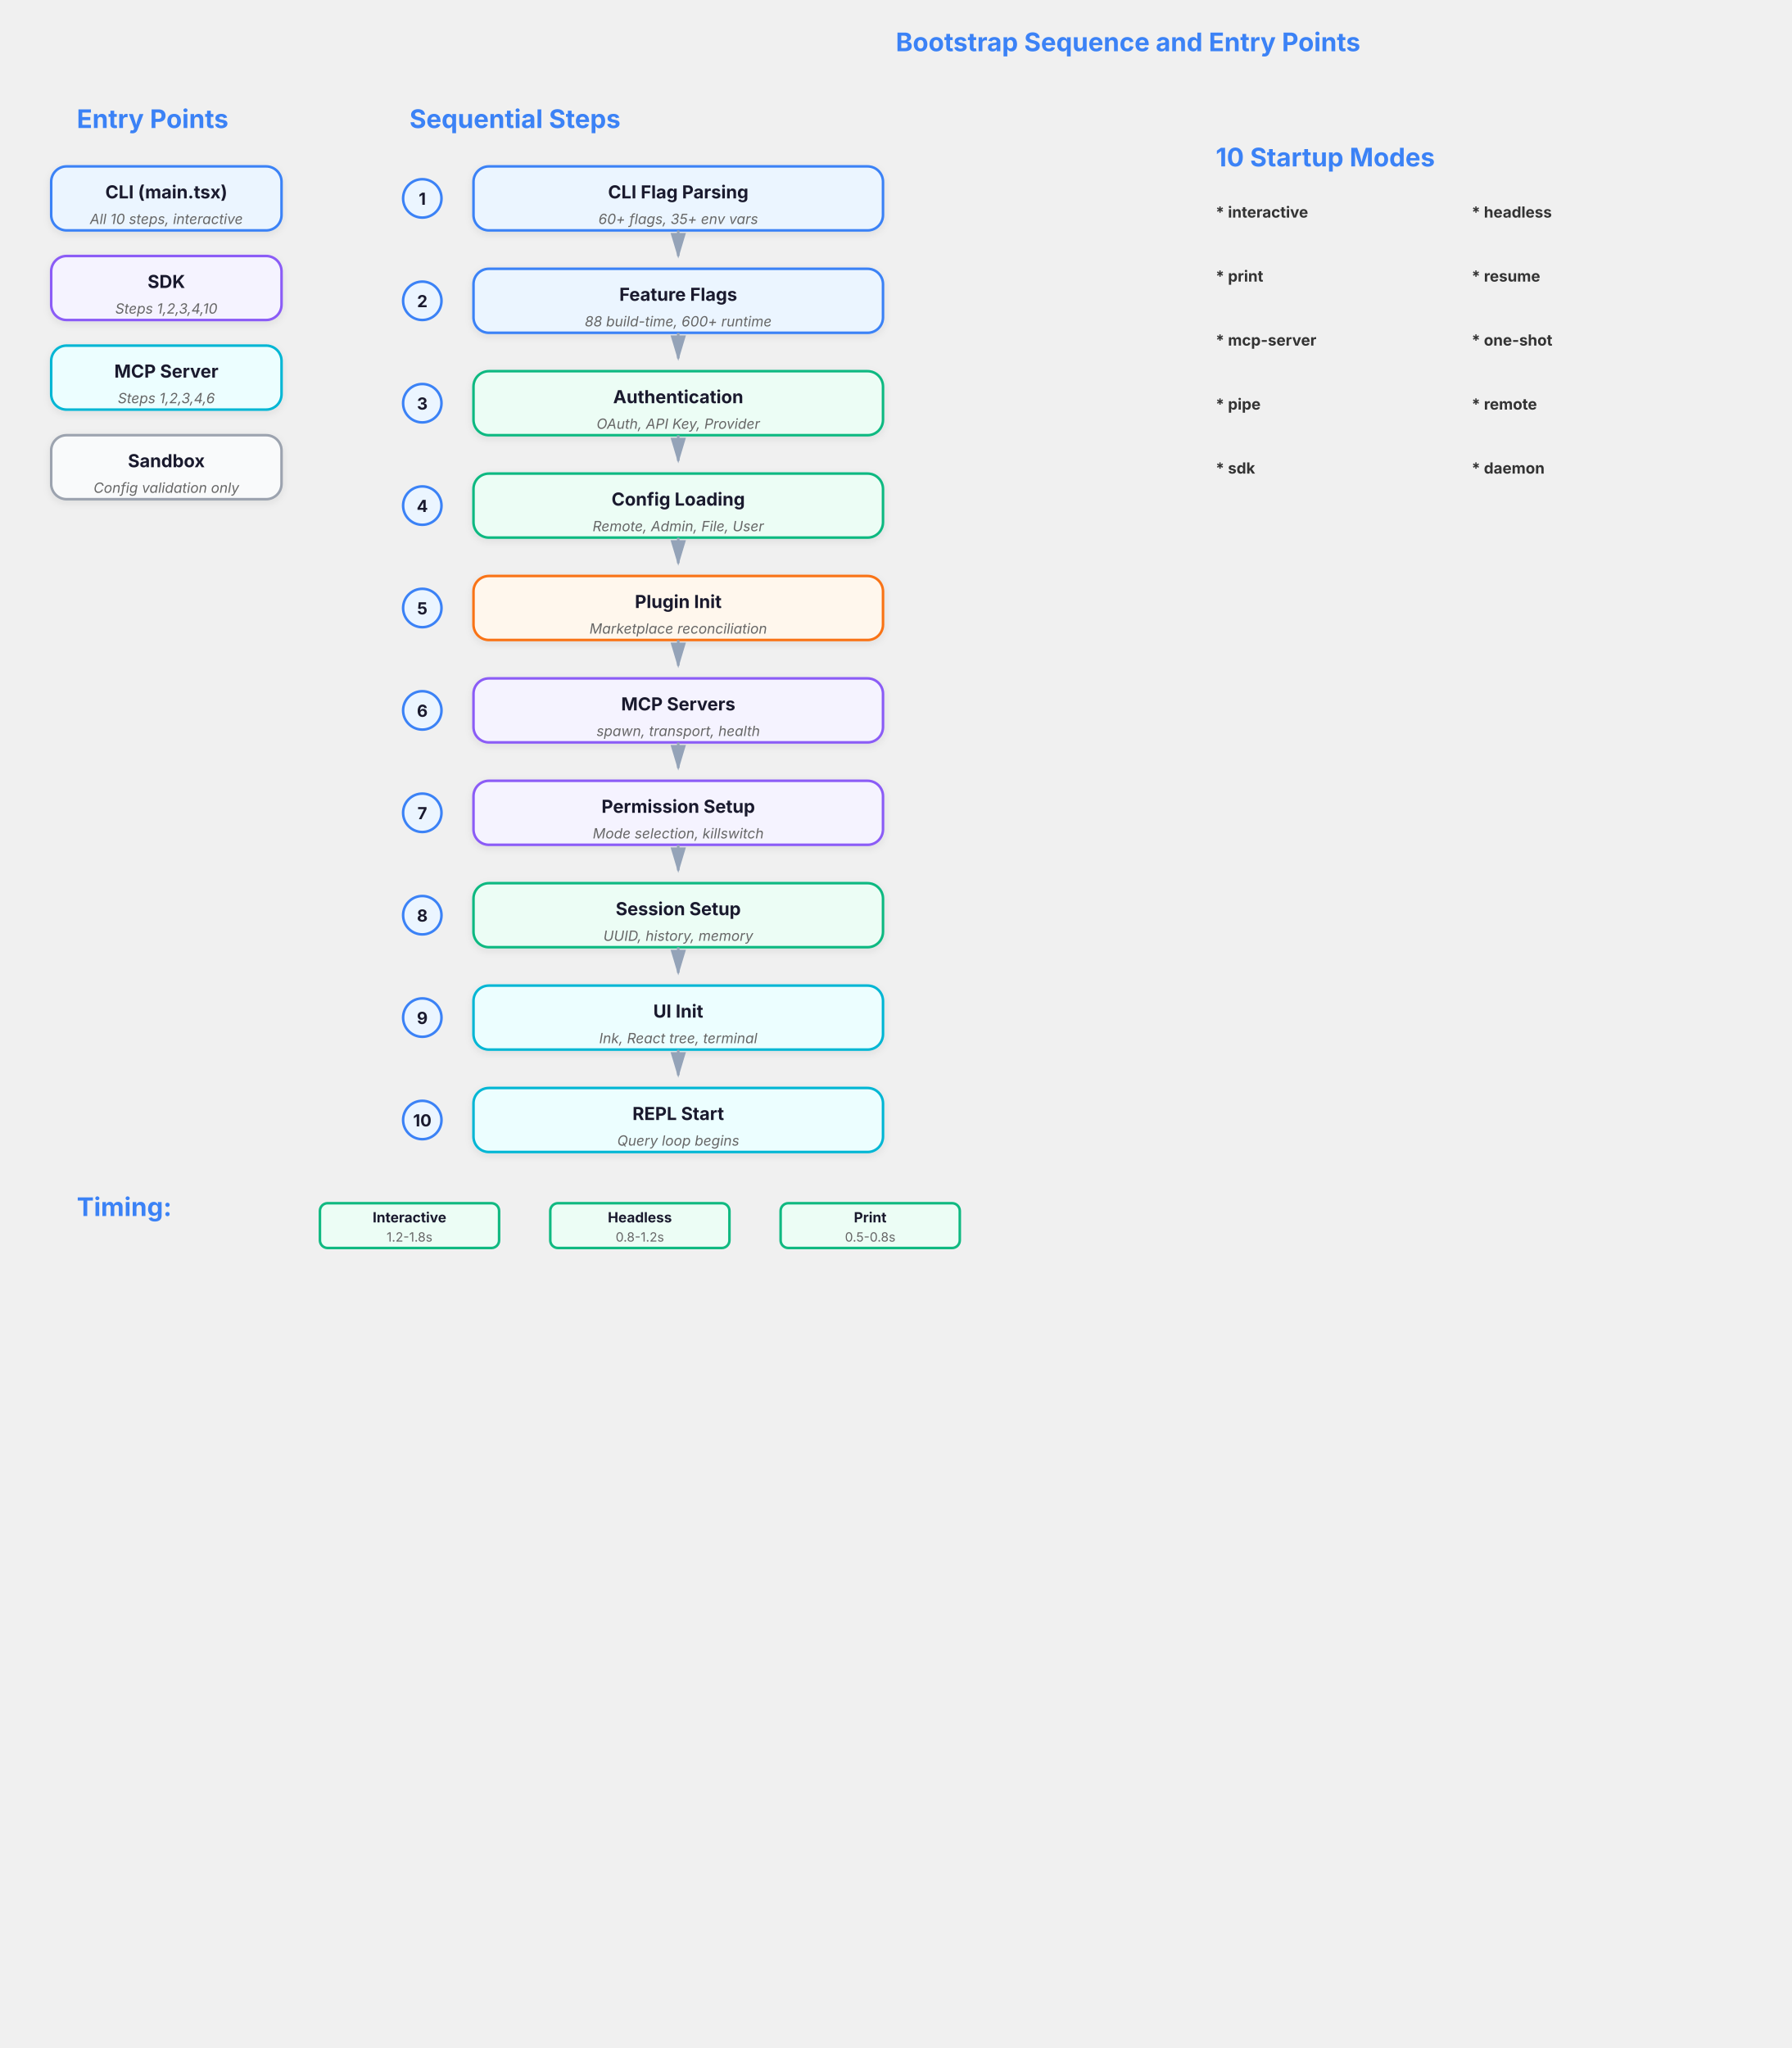
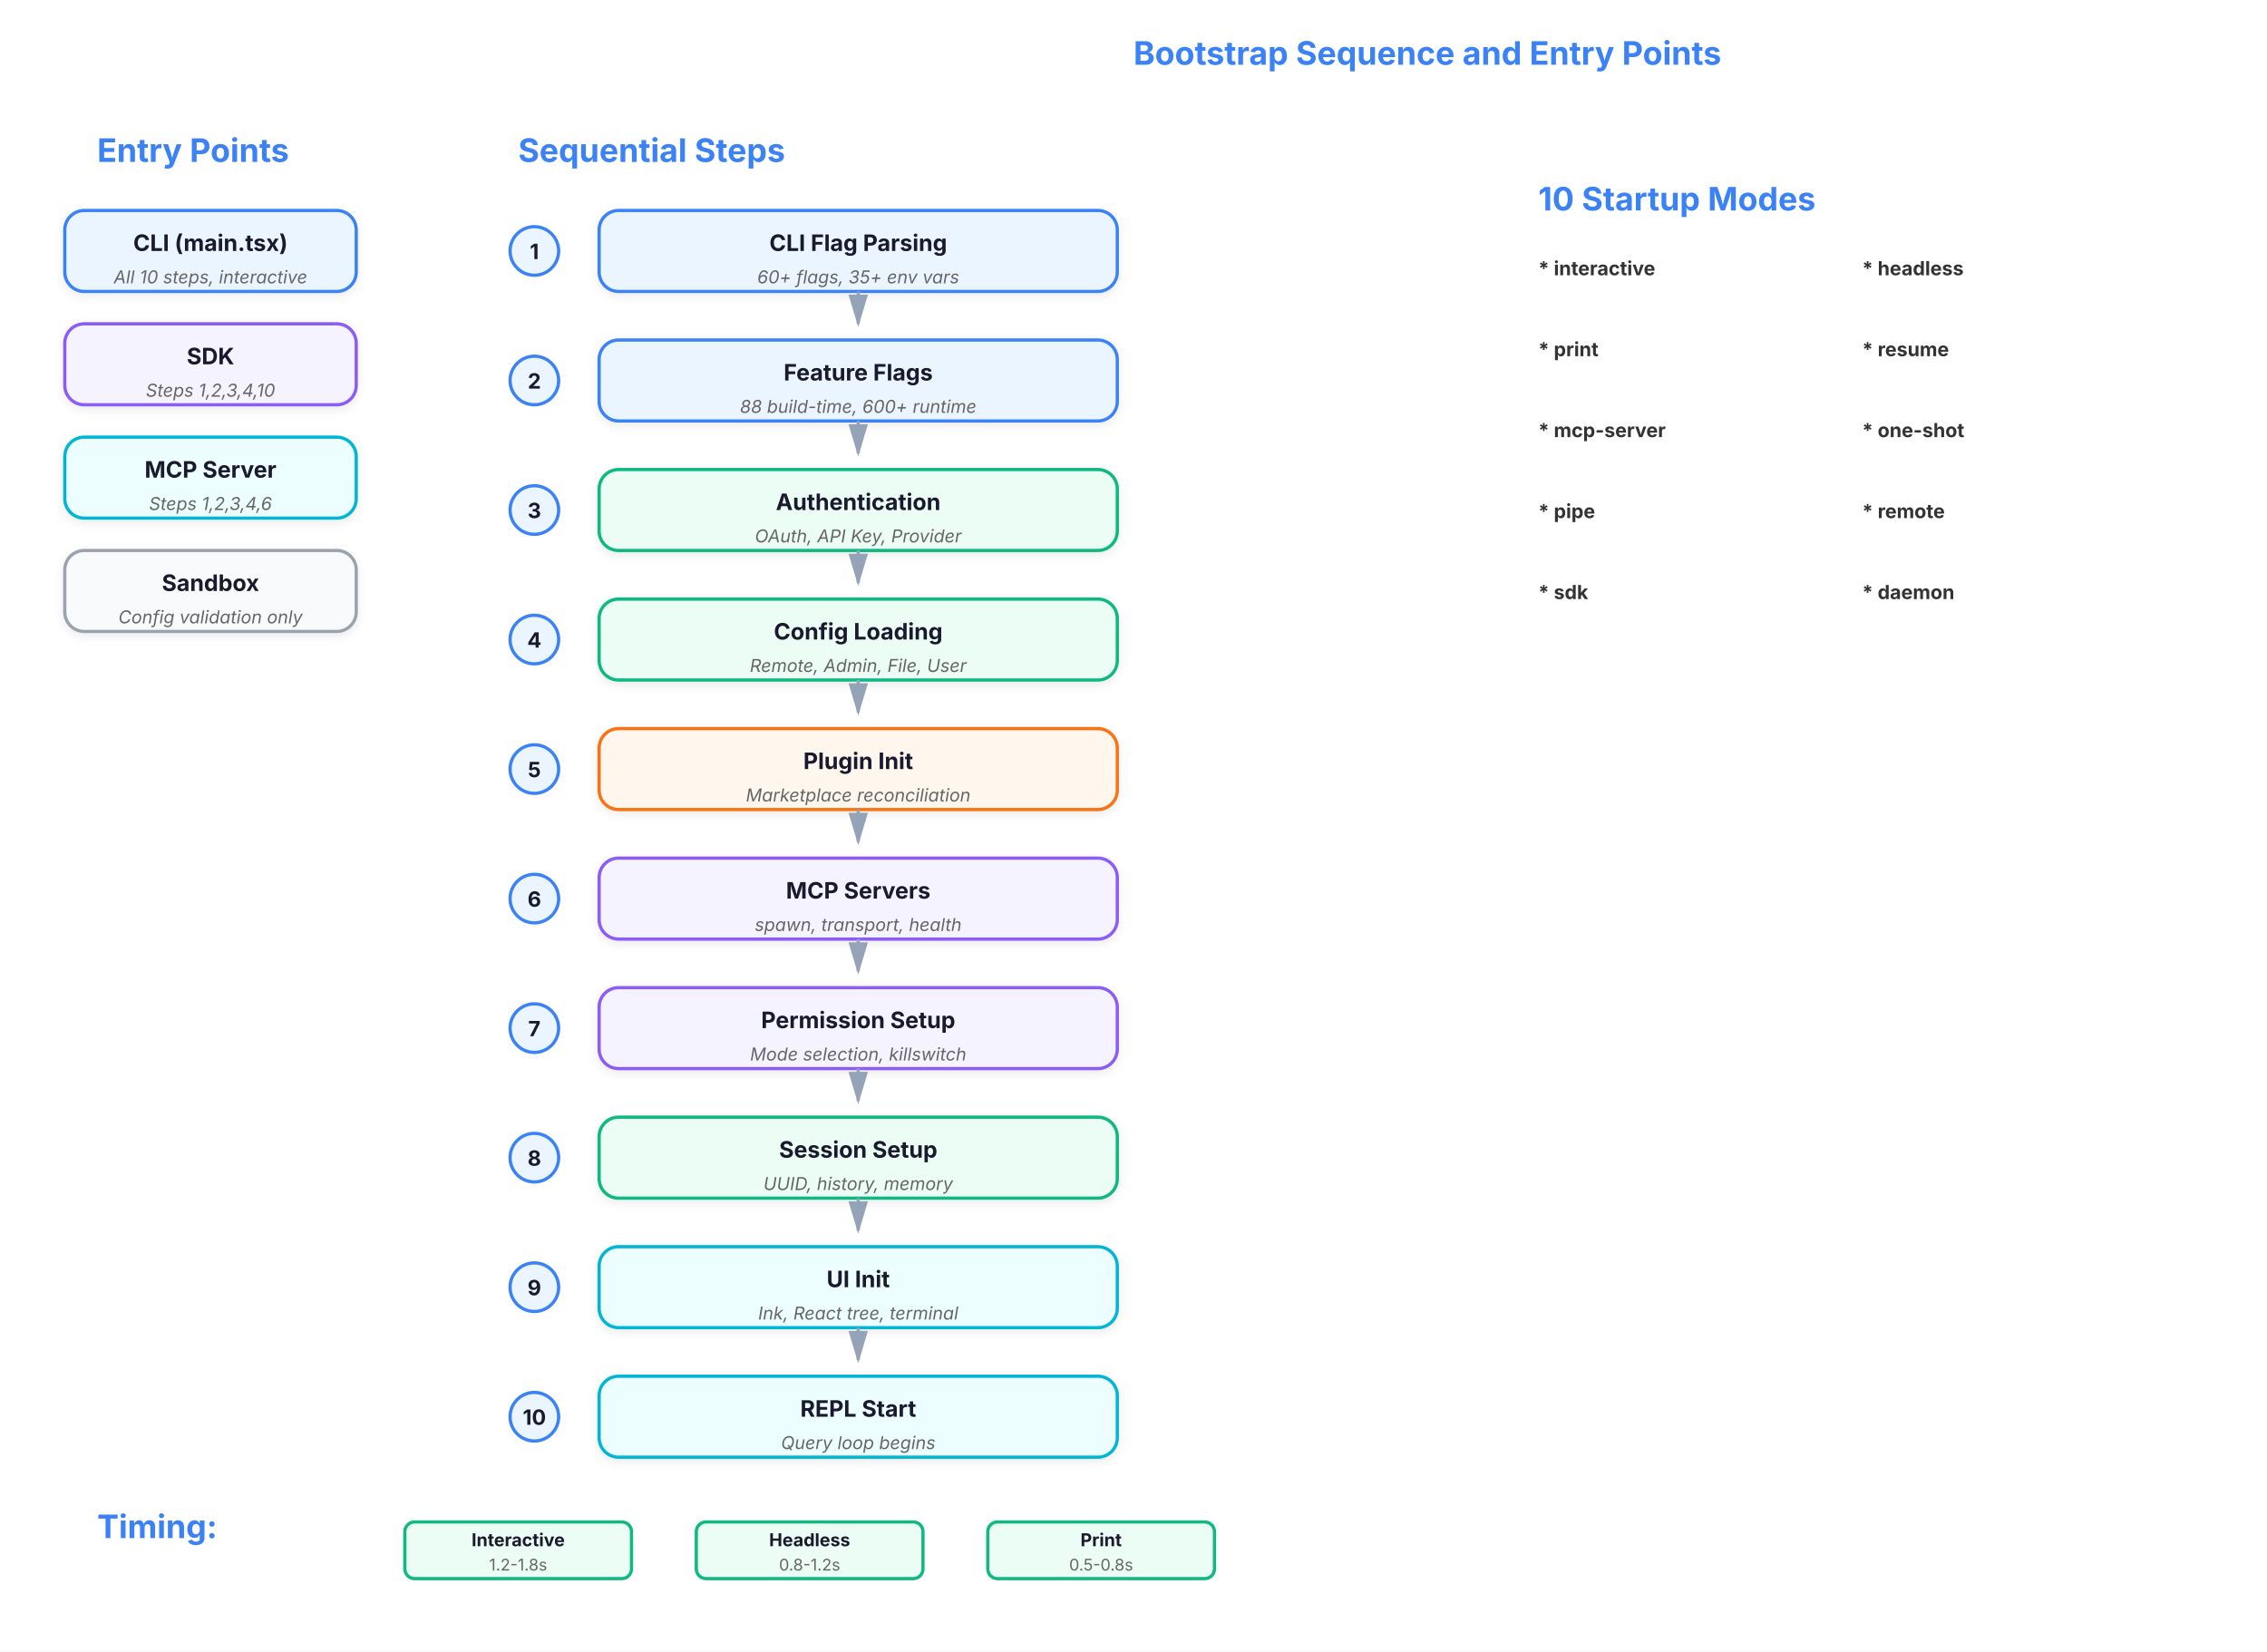
- <svg xmlns="http://www.w3.org/2000/svg" width="1400" height="1600" viewBox="0 0 1400 1600">
+ <svg xmlns="http://www.w3.org/2000/svg" width="1400" height="1020" viewBox="0 0 1400 1020">
  <defs>
    <filter id="shadow" x="-50%" y="-50%" width="200%" height="200%">
      <feDropShadow dx="0" dy="2" stdDeviation="3" flood-opacity="0.08" />
    </filter>
    <marker id="arrowhead" markerWidth="10" markerHeight="10" refX="9" refY="3" orient="auto">
      <polygon points="0 0, 10 3, 0 6" fill="#94A3B8" />
    </marker>
  </defs>
+   <rect width="100%" height="100%" fill="#ffffff" />
  <text x="700" y="40" font-family="Inter, system-ui, sans-serif" font-size="20" font-weight="bold" fill="#3B82F6">Bootstrap Sequence and Entry Points</text>
  <text x="60" y="100" font-family="Inter, system-ui, sans-serif" font-size="20" font-weight="bold" fill="#3B82F6">Entry Points</text>
  <rect x="40" y="130" width="180" height="50" rx="12" fill="#EBF5FF" stroke="#3B82F6" stroke-width="2" filter="url(#shadow)" />
  <text x="130.0" y="155" font-family="Inter, system-ui, sans-serif" font-size="14" font-weight="bold" text-anchor="middle" fill="#1a1a2e">CLI (main.tsx)</text>
  <text x="130.0" y="175" font-family="Inter, system-ui, sans-serif" font-size="11" text-anchor="middle" fill="#666666" font-style="italic">All 10 steps, interactive</text>
  <rect x="40" y="200" width="180" height="50" rx="12" fill="#F5F3FF" stroke="#8B5CF6" stroke-width="2" filter="url(#shadow)" />
  <text x="130.0" y="225" font-family="Inter, system-ui, sans-serif" font-size="14" font-weight="bold" text-anchor="middle" fill="#1a1a2e">SDK</text>
  <text x="130.0" y="245" font-family="Inter, system-ui, sans-serif" font-size="11" text-anchor="middle" fill="#666666" font-style="italic">Steps 1,2,3,4,10</text>
  <rect x="40" y="270" width="180" height="50" rx="12" fill="#ECFEFF" stroke="#06B6D4" stroke-width="2" filter="url(#shadow)" />
  <text x="130.0" y="295" font-family="Inter, system-ui, sans-serif" font-size="14" font-weight="bold" text-anchor="middle" fill="#1a1a2e">MCP Server</text>
  <text x="130.0" y="315" font-family="Inter, system-ui, sans-serif" font-size="11" text-anchor="middle" fill="#666666" font-style="italic">Steps 1,2,3,4,6</text>
  <rect x="40" y="340" width="180" height="50" rx="12" fill="#F9FAFB" stroke="#9CA3AF" stroke-width="2" filter="url(#shadow)" />
  <text x="130.0" y="365" font-family="Inter, system-ui, sans-serif" font-size="14" font-weight="bold" text-anchor="middle" fill="#1a1a2e">Sandbox</text>
  <text x="130.0" y="385" font-family="Inter, system-ui, sans-serif" font-size="11" text-anchor="middle" fill="#666666" font-style="italic">Config validation only</text>
  <text x="320" y="100" font-family="Inter, system-ui, sans-serif" font-size="20" font-weight="bold" fill="#3B82F6">Sequential Steps</text>
  <circle cx="330" cy="155" r="15.0" fill="#EBF5FF" stroke="#3B82F6" stroke-width="2" />
  <text x="330" y="160" font-family="Inter, system-ui, sans-serif" font-size="13" font-weight="bold" text-anchor="middle" fill="#1a1a2e">1</text>
  <rect x="370" y="130" width="320" height="50" rx="12" fill="#EBF5FF" stroke="#3B82F6" stroke-width="2" filter="url(#shadow)" />
  <text x="530.0" y="155" font-family="Inter, system-ui, sans-serif" font-size="14" font-weight="bold" text-anchor="middle" fill="#1a1a2e">CLI Flag Parsing</text>
  <text x="530.0" y="175" font-family="Inter, system-ui, sans-serif" font-size="11" text-anchor="middle" fill="#666666" font-style="italic">60+ flags, 35+ env vars</text>
  <line x1="530" y1="180" x2="530" y2="200" stroke="#94A3B8" stroke-width="2" stroke-dasharray="none" marker-end="url(#arrowhead)" />
  <circle cx="330" cy="235" r="15.0" fill="#EBF5FF" stroke="#3B82F6" stroke-width="2" />
  <text x="330" y="240" font-family="Inter, system-ui, sans-serif" font-size="13" font-weight="bold" text-anchor="middle" fill="#1a1a2e">2</text>
  <rect x="370" y="210" width="320" height="50" rx="12" fill="#EBF5FF" stroke="#3B82F6" stroke-width="2" filter="url(#shadow)" />
  <text x="530.0" y="235" font-family="Inter, system-ui, sans-serif" font-size="14" font-weight="bold" text-anchor="middle" fill="#1a1a2e">Feature Flags</text>
  <text x="530.0" y="255" font-family="Inter, system-ui, sans-serif" font-size="11" text-anchor="middle" fill="#666666" font-style="italic">88 build-time, 600+ runtime</text>
  <line x1="530" y1="260" x2="530" y2="280" stroke="#94A3B8" stroke-width="2" stroke-dasharray="none" marker-end="url(#arrowhead)" />
  <circle cx="330" cy="315" r="15.0" fill="#EBF5FF" stroke="#3B82F6" stroke-width="2" />
  <text x="330" y="320" font-family="Inter, system-ui, sans-serif" font-size="13" font-weight="bold" text-anchor="middle" fill="#1a1a2e">3</text>
  <rect x="370" y="290" width="320" height="50" rx="12" fill="#ECFDF5" stroke="#10B981" stroke-width="2" filter="url(#shadow)" />
  <text x="530.0" y="315" font-family="Inter, system-ui, sans-serif" font-size="14" font-weight="bold" text-anchor="middle" fill="#1a1a2e">Authentication</text>
  <text x="530.0" y="335" font-family="Inter, system-ui, sans-serif" font-size="11" text-anchor="middle" fill="#666666" font-style="italic">OAuth, API Key, Provider</text>
  <line x1="530" y1="340" x2="530" y2="360" stroke="#94A3B8" stroke-width="2" stroke-dasharray="none" marker-end="url(#arrowhead)" />
  <circle cx="330" cy="395" r="15.0" fill="#EBF5FF" stroke="#3B82F6" stroke-width="2" />
  <text x="330" y="400" font-family="Inter, system-ui, sans-serif" font-size="13" font-weight="bold" text-anchor="middle" fill="#1a1a2e">4</text>
  <rect x="370" y="370" width="320" height="50" rx="12" fill="#ECFDF5" stroke="#10B981" stroke-width="2" filter="url(#shadow)" />
  <text x="530.0" y="395" font-family="Inter, system-ui, sans-serif" font-size="14" font-weight="bold" text-anchor="middle" fill="#1a1a2e">Config Loading</text>
  <text x="530.0" y="415" font-family="Inter, system-ui, sans-serif" font-size="11" text-anchor="middle" fill="#666666" font-style="italic">Remote, Admin, File, User</text>
  <line x1="530" y1="420" x2="530" y2="440" stroke="#94A3B8" stroke-width="2" stroke-dasharray="none" marker-end="url(#arrowhead)" />
  <circle cx="330" cy="475" r="15.0" fill="#EBF5FF" stroke="#3B82F6" stroke-width="2" />
  <text x="330" y="480" font-family="Inter, system-ui, sans-serif" font-size="13" font-weight="bold" text-anchor="middle" fill="#1a1a2e">5</text>
  <rect x="370" y="450" width="320" height="50" rx="12" fill="#FFF7ED" stroke="#F97316" stroke-width="2" filter="url(#shadow)" />
  <text x="530.0" y="475" font-family="Inter, system-ui, sans-serif" font-size="14" font-weight="bold" text-anchor="middle" fill="#1a1a2e">Plugin Init</text>
  <text x="530.0" y="495" font-family="Inter, system-ui, sans-serif" font-size="11" text-anchor="middle" fill="#666666" font-style="italic">Marketplace reconciliation</text>
  <line x1="530" y1="500" x2="530" y2="520" stroke="#94A3B8" stroke-width="2" stroke-dasharray="none" marker-end="url(#arrowhead)" />
  <circle cx="330" cy="555" r="15.0" fill="#EBF5FF" stroke="#3B82F6" stroke-width="2" />
  <text x="330" y="560" font-family="Inter, system-ui, sans-serif" font-size="13" font-weight="bold" text-anchor="middle" fill="#1a1a2e">6</text>
  <rect x="370" y="530" width="320" height="50" rx="12" fill="#F5F3FF" stroke="#8B5CF6" stroke-width="2" filter="url(#shadow)" />
  <text x="530.0" y="555" font-family="Inter, system-ui, sans-serif" font-size="14" font-weight="bold" text-anchor="middle" fill="#1a1a2e">MCP Servers</text>
  <text x="530.0" y="575" font-family="Inter, system-ui, sans-serif" font-size="11" text-anchor="middle" fill="#666666" font-style="italic">spawn, transport, health</text>
  <line x1="530" y1="580" x2="530" y2="600" stroke="#94A3B8" stroke-width="2" stroke-dasharray="none" marker-end="url(#arrowhead)" />
  <circle cx="330" cy="635" r="15.0" fill="#EBF5FF" stroke="#3B82F6" stroke-width="2" />
  <text x="330" y="640" font-family="Inter, system-ui, sans-serif" font-size="13" font-weight="bold" text-anchor="middle" fill="#1a1a2e">7</text>
  <rect x="370" y="610" width="320" height="50" rx="12" fill="#F5F3FF" stroke="#8B5CF6" stroke-width="2" filter="url(#shadow)" />
  <text x="530.0" y="635" font-family="Inter, system-ui, sans-serif" font-size="14" font-weight="bold" text-anchor="middle" fill="#1a1a2e">Permission Setup</text>
  <text x="530.0" y="655" font-family="Inter, system-ui, sans-serif" font-size="11" text-anchor="middle" fill="#666666" font-style="italic">Mode selection, killswitch</text>
  <line x1="530" y1="660" x2="530" y2="680" stroke="#94A3B8" stroke-width="2" stroke-dasharray="none" marker-end="url(#arrowhead)" />
  <circle cx="330" cy="715" r="15.0" fill="#EBF5FF" stroke="#3B82F6" stroke-width="2" />
  <text x="330" y="720" font-family="Inter, system-ui, sans-serif" font-size="13" font-weight="bold" text-anchor="middle" fill="#1a1a2e">8</text>
  <rect x="370" y="690" width="320" height="50" rx="12" fill="#ECFDF5" stroke="#10B981" stroke-width="2" filter="url(#shadow)" />
  <text x="530.0" y="715" font-family="Inter, system-ui, sans-serif" font-size="14" font-weight="bold" text-anchor="middle" fill="#1a1a2e">Session Setup</text>
  <text x="530.0" y="735" font-family="Inter, system-ui, sans-serif" font-size="11" text-anchor="middle" fill="#666666" font-style="italic">UUID, history, memory</text>
  <line x1="530" y1="740" x2="530" y2="760" stroke="#94A3B8" stroke-width="2" stroke-dasharray="none" marker-end="url(#arrowhead)" />
  <circle cx="330" cy="795" r="15.0" fill="#EBF5FF" stroke="#3B82F6" stroke-width="2" />
  <text x="330" y="800" font-family="Inter, system-ui, sans-serif" font-size="13" font-weight="bold" text-anchor="middle" fill="#1a1a2e">9</text>
  <rect x="370" y="770" width="320" height="50" rx="12" fill="#ECFEFF" stroke="#06B6D4" stroke-width="2" filter="url(#shadow)" />
  <text x="530.0" y="795" font-family="Inter, system-ui, sans-serif" font-size="14" font-weight="bold" text-anchor="middle" fill="#1a1a2e">UI Init</text>
  <text x="530.0" y="815" font-family="Inter, system-ui, sans-serif" font-size="11" text-anchor="middle" fill="#666666" font-style="italic">Ink, React tree, terminal</text>
  <line x1="530" y1="820" x2="530" y2="840" stroke="#94A3B8" stroke-width="2" stroke-dasharray="none" marker-end="url(#arrowhead)" />
  <circle cx="330" cy="875" r="15.0" fill="#EBF5FF" stroke="#3B82F6" stroke-width="2" />
  <text x="330" y="880" font-family="Inter, system-ui, sans-serif" font-size="13" font-weight="bold" text-anchor="middle" fill="#1a1a2e">10</text>
  <rect x="370" y="850" width="320" height="50" rx="12" fill="#ECFEFF" stroke="#06B6D4" stroke-width="2" filter="url(#shadow)" />
  <text x="530.0" y="875" font-family="Inter, system-ui, sans-serif" font-size="14" font-weight="bold" text-anchor="middle" fill="#1a1a2e">REPL Start</text>
  <text x="530.0" y="895" font-family="Inter, system-ui, sans-serif" font-size="11" text-anchor="middle" fill="#666666" font-style="italic">Query loop begins</text>
  <text x="950" y="130" font-family="Inter, system-ui, sans-serif" font-size="20" font-weight="bold" fill="#3B82F6">10 Startup Modes</text>
  <text x="950" y="170" font-family="Inter, system-ui, sans-serif" font-size="12" fill="#333333" font-weight="bold">* interactive</text>
  <text x="1150" y="170" font-family="Inter, system-ui, sans-serif" font-size="12" fill="#333333" font-weight="bold">* headless</text>
  <text x="950" y="220" font-family="Inter, system-ui, sans-serif" font-size="12" fill="#333333" font-weight="bold">* print</text>
  <text x="1150" y="220" font-family="Inter, system-ui, sans-serif" font-size="12" fill="#333333" font-weight="bold">* resume</text>
  <text x="950" y="270" font-family="Inter, system-ui, sans-serif" font-size="12" fill="#333333" font-weight="bold">* mcp-server</text>
  <text x="1150" y="270" font-family="Inter, system-ui, sans-serif" font-size="12" fill="#333333" font-weight="bold">* one-shot</text>
  <text x="950" y="320" font-family="Inter, system-ui, sans-serif" font-size="12" fill="#333333" font-weight="bold">* pipe</text>
  <text x="1150" y="320" font-family="Inter, system-ui, sans-serif" font-size="12" fill="#333333" font-weight="bold">* remote</text>
  <text x="950" y="370" font-family="Inter, system-ui, sans-serif" font-size="12" fill="#333333" font-weight="bold">* sdk</text>
  <text x="1150" y="370" font-family="Inter, system-ui, sans-serif" font-size="12" fill="#333333" font-weight="bold">* daemon</text>
  <text x="60" y="950" font-family="Inter, system-ui, sans-serif" font-size="20" font-weight="bold" fill="#3B82F6">Timing:</text>
  <rect x="250" y="940" width="140" height="35" rx="6" fill="#ECFDF5" stroke="#10B981" stroke-width="2" />
  <text x="320" y="955" font-family="Inter, system-ui, sans-serif" font-size="11" font-weight="bold" text-anchor="middle" fill="#1a1a2e">Interactive</text>
  <text x="320" y="970" font-family="Inter, system-ui, sans-serif" font-size="10" text-anchor="middle" fill="#666666">1.2-1.8s</text>
  <rect x="430" y="940" width="140" height="35" rx="6" fill="#ECFDF5" stroke="#10B981" stroke-width="2" />
  <text x="500" y="955" font-family="Inter, system-ui, sans-serif" font-size="11" font-weight="bold" text-anchor="middle" fill="#1a1a2e">Headless</text>
  <text x="500" y="970" font-family="Inter, system-ui, sans-serif" font-size="10" text-anchor="middle" fill="#666666">0.8-1.2s</text>
  <rect x="610" y="940" width="140" height="35" rx="6" fill="#ECFDF5" stroke="#10B981" stroke-width="2" />
  <text x="680" y="955" font-family="Inter, system-ui, sans-serif" font-size="11" font-weight="bold" text-anchor="middle" fill="#1a1a2e">Print</text>
  <text x="680" y="970" font-family="Inter, system-ui, sans-serif" font-size="10" text-anchor="middle" fill="#666666">0.5-0.8s</text>
</svg>
